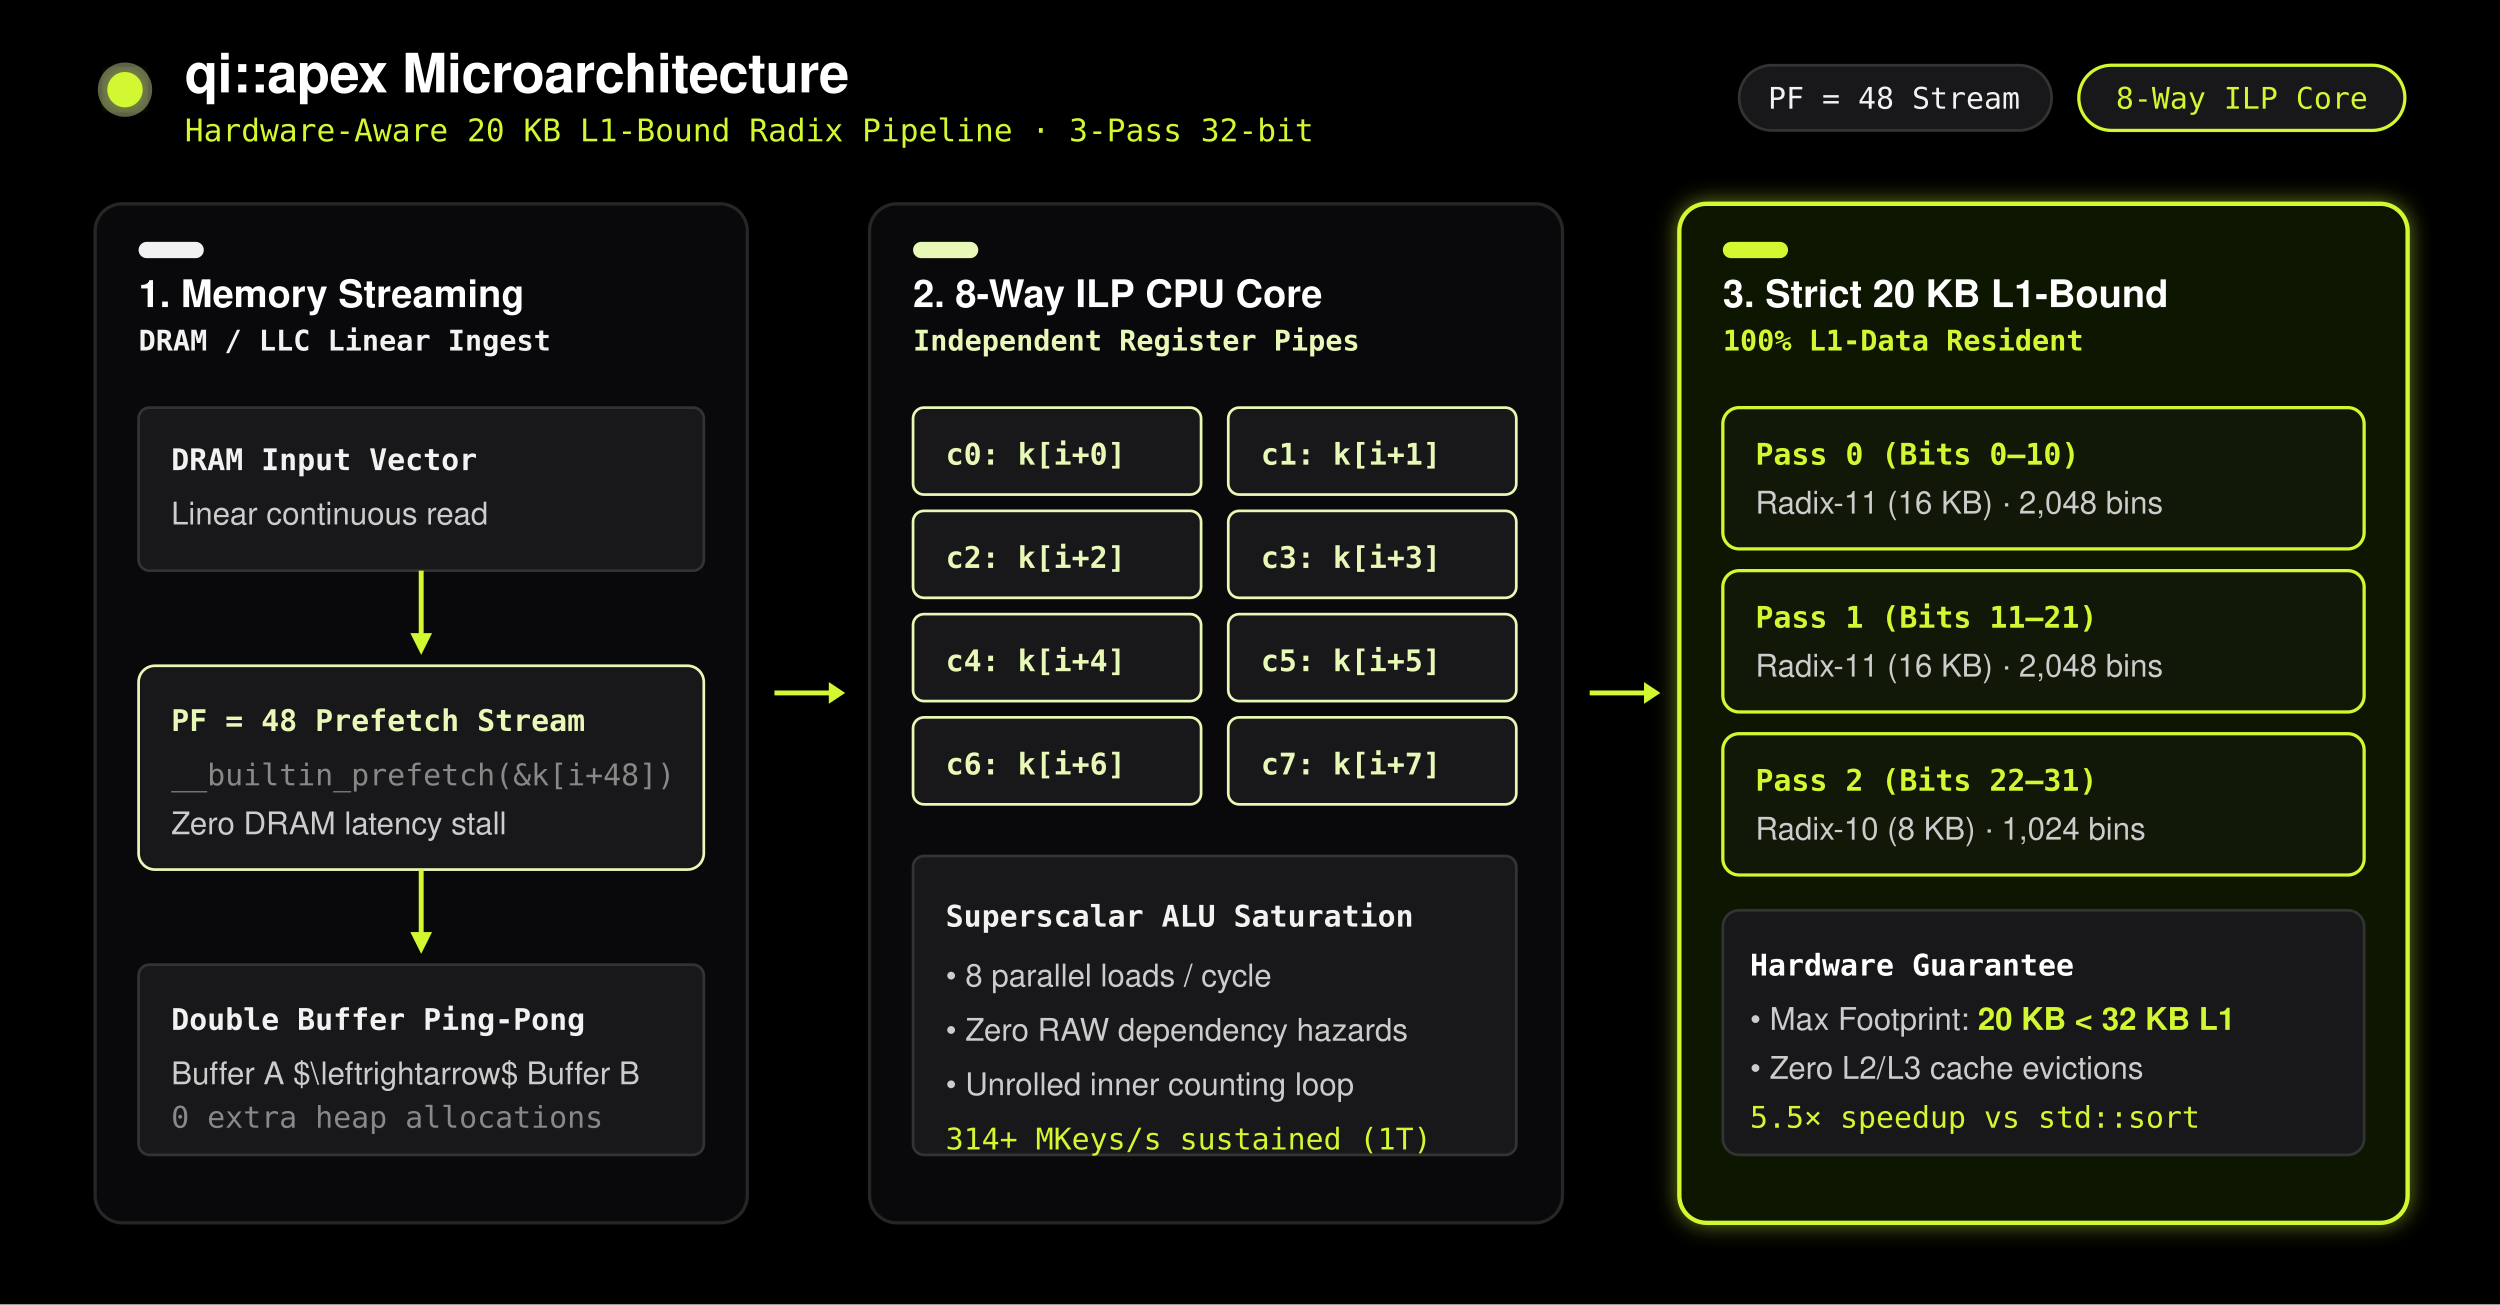
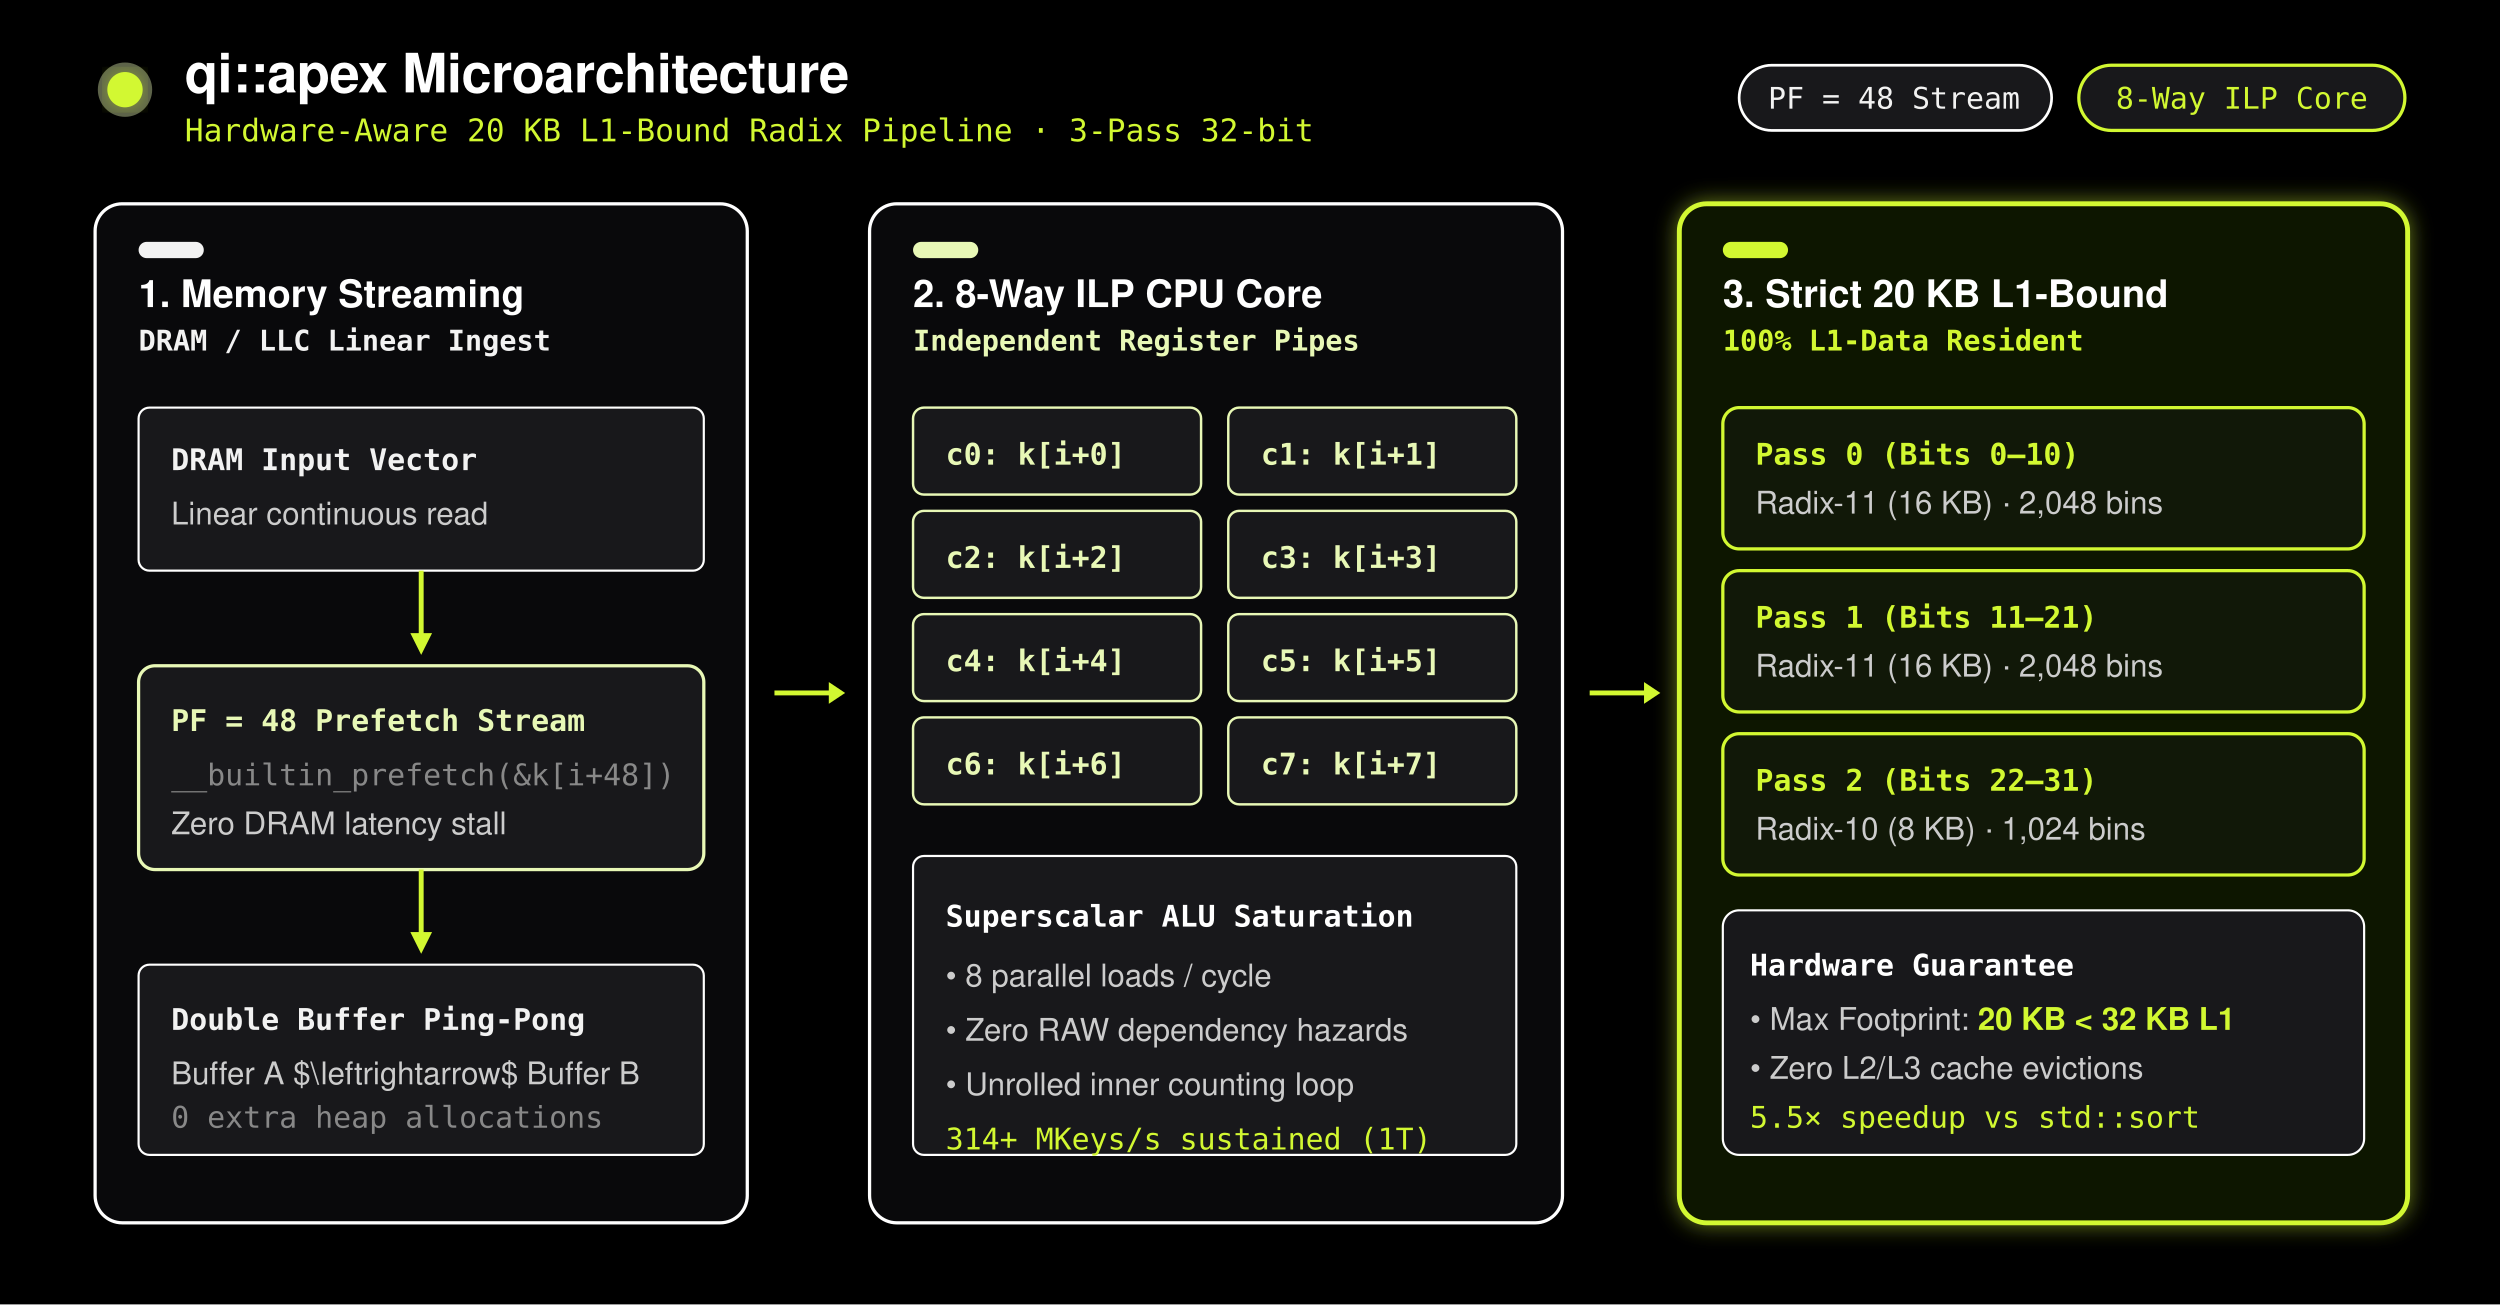
<svg xmlns="http://www.w3.org/2000/svg" viewBox="0 0 920 480" width="100%" height="100%">
  <defs>
    <filter id="neonGlow" x="-15%" y="-15%" width="130%" height="130%">
      <feDropShadow dx="0" dy="0" stdDeviation="4" flood-color="#D2F831" flood-opacity="0.5" />
    </filter>
    <style>
      .bg { fill: #000000; }
-       .col-box { fill: #09090B; stroke: #262626; stroke-width: 1.2; rx: 10px; }
-       .col-active { fill: #0D1204; stroke: #D2F831; stroke-width: 1.6; rx: 10px; }
+       .col-box { fill: #09090B; stroke: #FFFFFF; stroke-width: 1.2; rx: 10px; }
+       .col-active { fill: #0D1204; stroke: #D2F831; stroke-width: 1.8; rx: 10px; }
      
      .title { font-family: -apple-system, BlinkMacSystemFont, "Segoe UI", Helvetica, Arial, sans-serif; font-size: 20px; font-weight: 700; fill: #FFFFFF; letter-spacing: -0.2px; }
      .subtitle { font-family: "SF Mono", Monaco, Menlo, Consolas, monospace; font-size: 11.5px; fill: #D2F831; }
      
      .col-title { font-family: -apple-system, BlinkMacSystemFont, "Segoe UI", Helvetica, Arial, sans-serif; font-size: 14px; font-weight: 700; fill: #FFFFFF; }
      .col-sub { font-family: "SF Mono", Monaco, Menlo, Consolas, monospace; font-size: 10.5px; font-weight: 600; }
      
-       .badge-std { fill: #18181B; stroke: #333333; stroke-width: 1; rx: 4px; }
-       .badge-ilp { fill: #18181B; stroke: #E8F8B6; stroke-width: 1; rx: 4px; }
+       .badge-std { fill: #18181B; stroke: #FFFFFF; stroke-width: 0.8; rx: 4px; }
+       .badge-ilp { fill: #18181B; stroke: #E8F8B6; stroke-width: 0.9; rx: 4px; }
      .badge-apex { fill: #111808; stroke: #D2F831; stroke-width: 1.2; rx: 6px; }
      
      .mono-text { font-family: "SF Mono", Monaco, Menlo, Consolas, monospace; font-size: 11px; }
      .body-text { font-family: -apple-system, BlinkMacSystemFont, "Segoe UI", Helvetica, Arial, sans-serif; font-size: 11.5px; fill: #CCCCCC; }
      
      .arrow-line { stroke: #D2F831; stroke-width: 1.8; fill: none; }
      .arrow-head { fill: #D2F831; }
    </style>
  </defs>
  <rect width="920" height="480" class="bg" />
  <g transform="translate(35, 22)">
    <circle cx="11" cy="11" r="10" fill="#E8F8B6" opacity="0.4" />
    <circle cx="11" cy="11" r="6.5" fill="#D2F831" filter="url(#neonGlow)" />
  </g>
  <text x="68" y="34" class="title">qi::apex Microarchitecture</text>
  <text x="68" y="52" class="subtitle">Hardware-Aware 20 KB L1-Bound Radix Pipeline · 3-Pass 32-bit</text>
  <g transform="translate(640, 24)">
-     <rect width="115" height="24" rx="12" fill="#18181B" stroke="#333333" />
+     <rect width="115" height="24" rx="12" fill="#18181B" stroke="#FFFFFF" stroke-width="1" />
    <text x="57" y="16" class="mono-text" font-size="10" fill="#F2F2F2" text-anchor="middle">PF = 48 Stream</text>
  </g>
  <g transform="translate(765, 24)">
    <rect width="120" height="24" rx="12" fill="#18181B" stroke="#D2F831" stroke-width="1.2" />
    <text x="60" y="16" class="mono-text" font-size="10" fill="#D2F831" text-anchor="middle">8-Way ILP Core</text>
  </g>
  <g transform="translate(35, 75)">
    <rect width="240" height="375" class="col-box" />
    <rect x="16" y="14" width="24" height="6" rx="3" fill="#F2F2F2" />
    <text x="16" y="38" class="col-title">1. Memory Streaming</text>
    <text x="16" y="54" class="col-sub" fill="#F2F2F2">DRAM / LLC Linear Ingest</text>
    <rect x="16" y="75" width="208" height="60" class="badge-std" />
    <text x="28" y="98" class="mono-text" fill="#F2F2F2" font-weight="600">DRAM Input Vector</text>
    <text x="28" y="118" class="body-text">Linear continuous read</text>
    <path d="M 120 135 L 120 162" class="arrow-line" />
    <polygon points="120,166 116,158 124,158" class="arrow-head" />
-     <rect x="16" y="170" width="208" height="75" rx="6" fill="#18181B" stroke="#E8F8B6" stroke-width="1" />
+     <rect x="16" y="170" width="208" height="75" rx="6" fill="#18181B" stroke="#E8F8B6" stroke-width="1.2" />
    <text x="28" y="194" class="mono-text" fill="#E8F8B6" font-weight="600">PF = 48 Prefetch Stream</text>
    <text x="28" y="214" class="mono-text" font-size="10" fill="#888888">__builtin_prefetch(&amp;k[i+48])</text>
    <text x="28" y="232" class="body-text" fill="#E8F8B6">Zero DRAM latency stall</text>
    <path d="M 120 245 L 120 272" class="arrow-line" />
    <polygon points="120,276 116,268 124,268" class="arrow-head" />
    <rect x="16" y="280" width="208" height="70" class="badge-std" />
    <text x="28" y="304" class="mono-text" fill="#F2F2F2" font-weight="600">Double Buffer Ping-Pong</text>
    <text x="28" y="324" class="body-text">Buffer A $\leftrightarrow$ Buffer B</text>
    <text x="28" y="340" class="mono-text" font-size="10" fill="#888888">0 extra heap allocations</text>
  </g>
  <g transform="translate(285, 255)">
    <path d="M 0 0 L 22 0" class="arrow-line" />
    <polygon points="26,0 20,-4 20,4" class="arrow-head" />
  </g>
  <g transform="translate(320, 75)">
    <rect width="255" height="375" class="col-box" />
    <rect x="16" y="14" width="24" height="6" rx="3" fill="#E8F8B6" />
    <text x="16" y="38" class="col-title">2. 8-Way ILP CPU Core</text>
    <text x="16" y="54" class="col-sub" fill="#E8F8B6">Independent Register Pipes</text>
    <g transform="translate(16, 75)">
      <rect x="0" y="0" width="106" height="32" class="badge-ilp" />
      <text x="12" y="21" class="mono-text" fill="#E8F8B6" font-weight="600">c0: k[i+0]</text>
      <rect x="116" y="0" width="106" height="32" class="badge-ilp" />
      <text x="128" y="21" class="mono-text" fill="#E8F8B6" font-weight="600">c1: k[i+1]</text>
      <rect x="0" y="38" width="106" height="32" class="badge-ilp" />
      <text x="12" y="59" class="mono-text" fill="#E8F8B6" font-weight="600">c2: k[i+2]</text>
      <rect x="116" y="38" width="106" height="32" class="badge-ilp" />
      <text x="128" y="59" class="mono-text" fill="#E8F8B6" font-weight="600">c3: k[i+3]</text>
      <rect x="0" y="76" width="106" height="32" class="badge-ilp" />
      <text x="12" y="97" class="mono-text" fill="#E8F8B6" font-weight="600">c4: k[i+4]</text>
      <rect x="116" y="76" width="106" height="32" class="badge-ilp" />
      <text x="128" y="97" class="mono-text" fill="#E8F8B6" font-weight="600">c5: k[i+5]</text>
      <rect x="0" y="114" width="106" height="32" class="badge-ilp" />
      <text x="12" y="135" class="mono-text" fill="#E8F8B6" font-weight="600">c6: k[i+6]</text>
      <rect x="116" y="114" width="106" height="32" class="badge-ilp" />
      <text x="128" y="135" class="mono-text" fill="#E8F8B6" font-weight="600">c7: k[i+7]</text>
    </g>
    <rect x="16" y="240" width="222" height="110" class="badge-std" />
-     <text x="28" y="266" class="mono-text" fill="#F2F2F2" font-weight="600">Superscalar ALU Saturation</text>
+     <text x="28" y="266" class="mono-text" fill="#FFFFFF" font-weight="600">Superscalar ALU Saturation</text>
    <text x="28" y="288" class="body-text">• 8 parallel loads / cycle</text>
    <text x="28" y="308" class="body-text">• Zero RAW dependency hazards</text>
    <text x="28" y="328" class="body-text">• Unrolled inner counting loop</text>
    <text x="28" y="348" class="mono-text" font-size="10.5" fill="#D2F831">314+ MKeys/s sustained (1T)</text>
  </g>
  <g transform="translate(585, 255)">
    <path d="M 0 0 L 22 0" class="arrow-line" />
    <polygon points="26,0 20,-4 20,4" class="arrow-head" />
  </g>
  <g transform="translate(618, 75)">
    <rect width="268" height="375" class="col-active" filter="url(#neonGlow)" />
    <rect x="16" y="14" width="24" height="6" rx="3" fill="#D2F831" />
    <text x="16" y="38" class="col-title">3. Strict 20 KB L1-Bound</text>
    <text x="16" y="54" class="col-sub" fill="#D2F831">100% L1-Data Resident</text>
    <rect x="16" y="75" width="236" height="52" class="badge-apex" />
    <text x="28" y="96" class="mono-text" fill="#D2F831" font-weight="600">Pass 0 (Bits 0–10)</text>
    <text x="28" y="114" class="body-text">Radix-11 (16 KB) · 2,048 bins</text>
    <rect x="16" y="135" width="236" height="52" class="badge-apex" />
    <text x="28" y="156" class="mono-text" fill="#D2F831" font-weight="600">Pass 1 (Bits 11–21)</text>
    <text x="28" y="174" class="body-text">Radix-11 (16 KB) · 2,048 bins</text>
    <rect x="16" y="195" width="236" height="52" class="badge-apex" />
    <text x="28" y="216" class="mono-text" fill="#D2F831" font-weight="600">Pass 2 (Bits 22–31)</text>
    <text x="28" y="234" class="body-text">Radix-10 (8 KB) · 1,024 bins</text>
-     <rect x="16" y="260" width="236" height="90" rx="6" fill="#18181B" stroke="#333333" />
+     <rect x="16" y="260" width="236" height="90" rx="6" fill="#18181B" stroke="#FFFFFF" stroke-width="0.8" />
    <text x="26" y="284" class="mono-text" fill="#FFFFFF" font-weight="600">Hardware Guarantee</text>
    <text x="26" y="304" class="body-text">• Max Footprint: <tspan fill="#D2F831" font-weight="600">20 KB &lt; 32 KB L1</tspan>
    </text>
    <text x="26" y="322" class="body-text">• Zero L2/L3 cache evictions</text>
    <text x="26" y="340" class="mono-text" font-size="10.5" fill="#D2F831">5.5× speedup vs std::sort</text>
  </g>
</svg>
